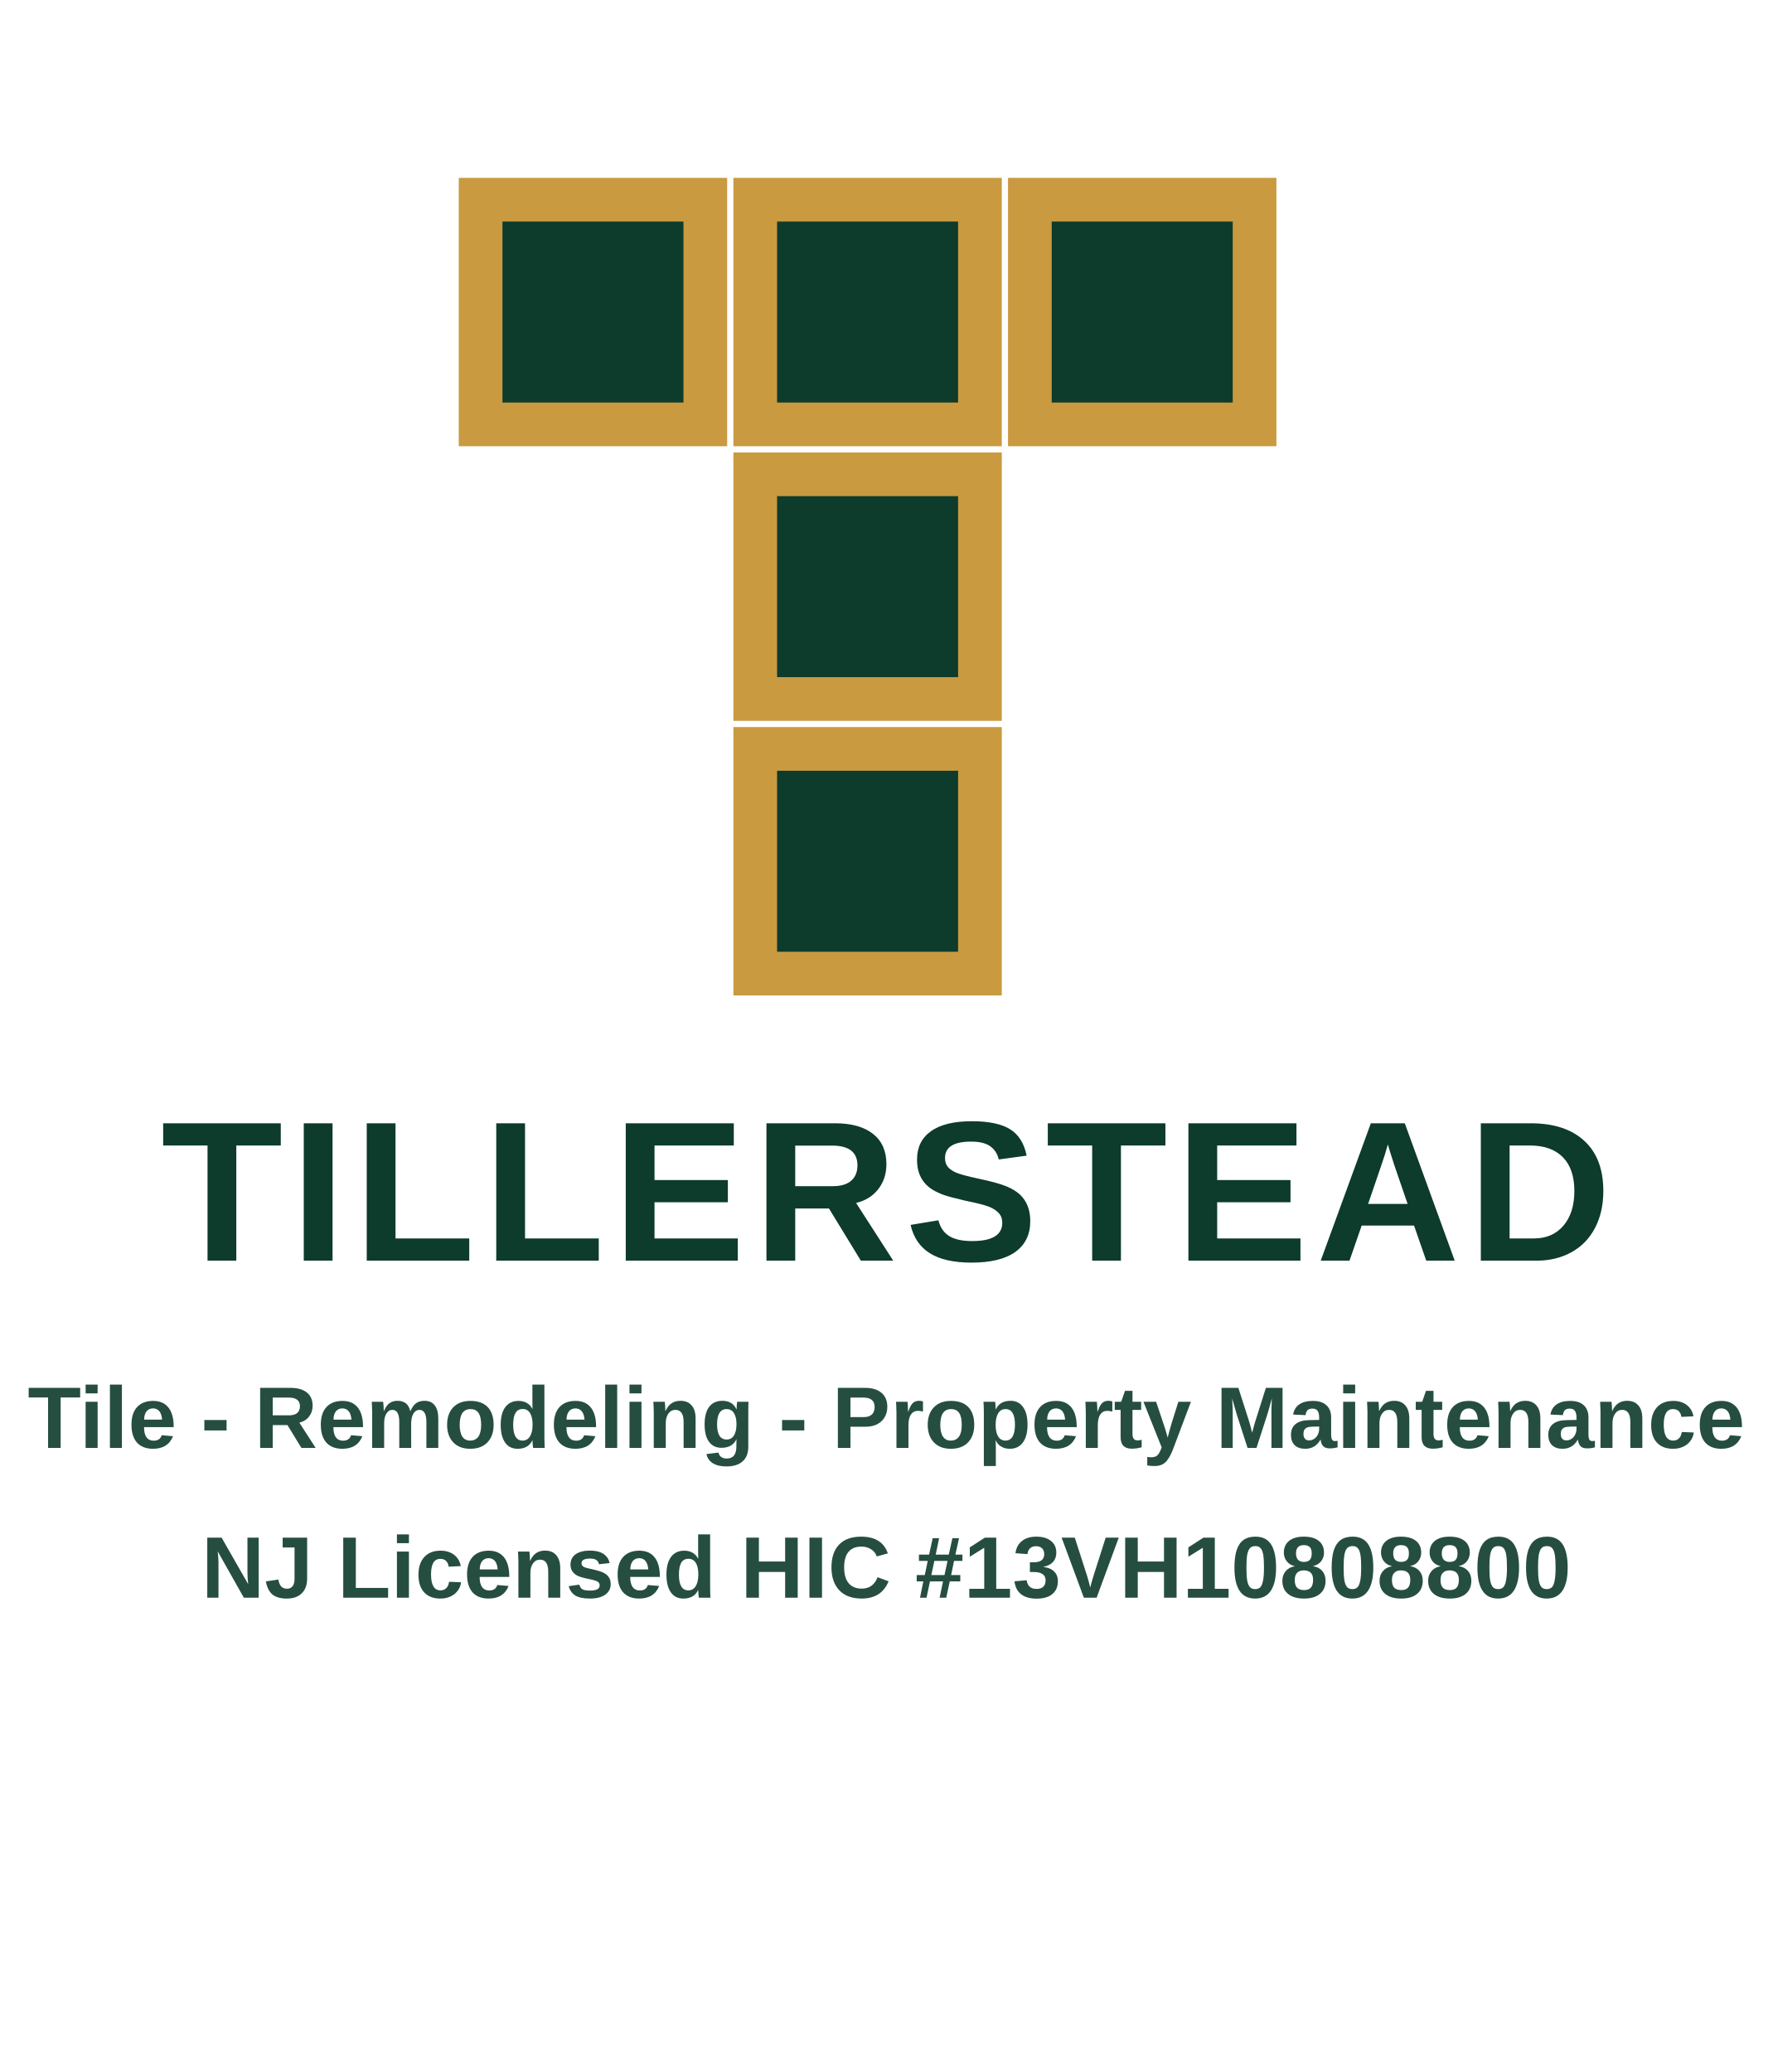
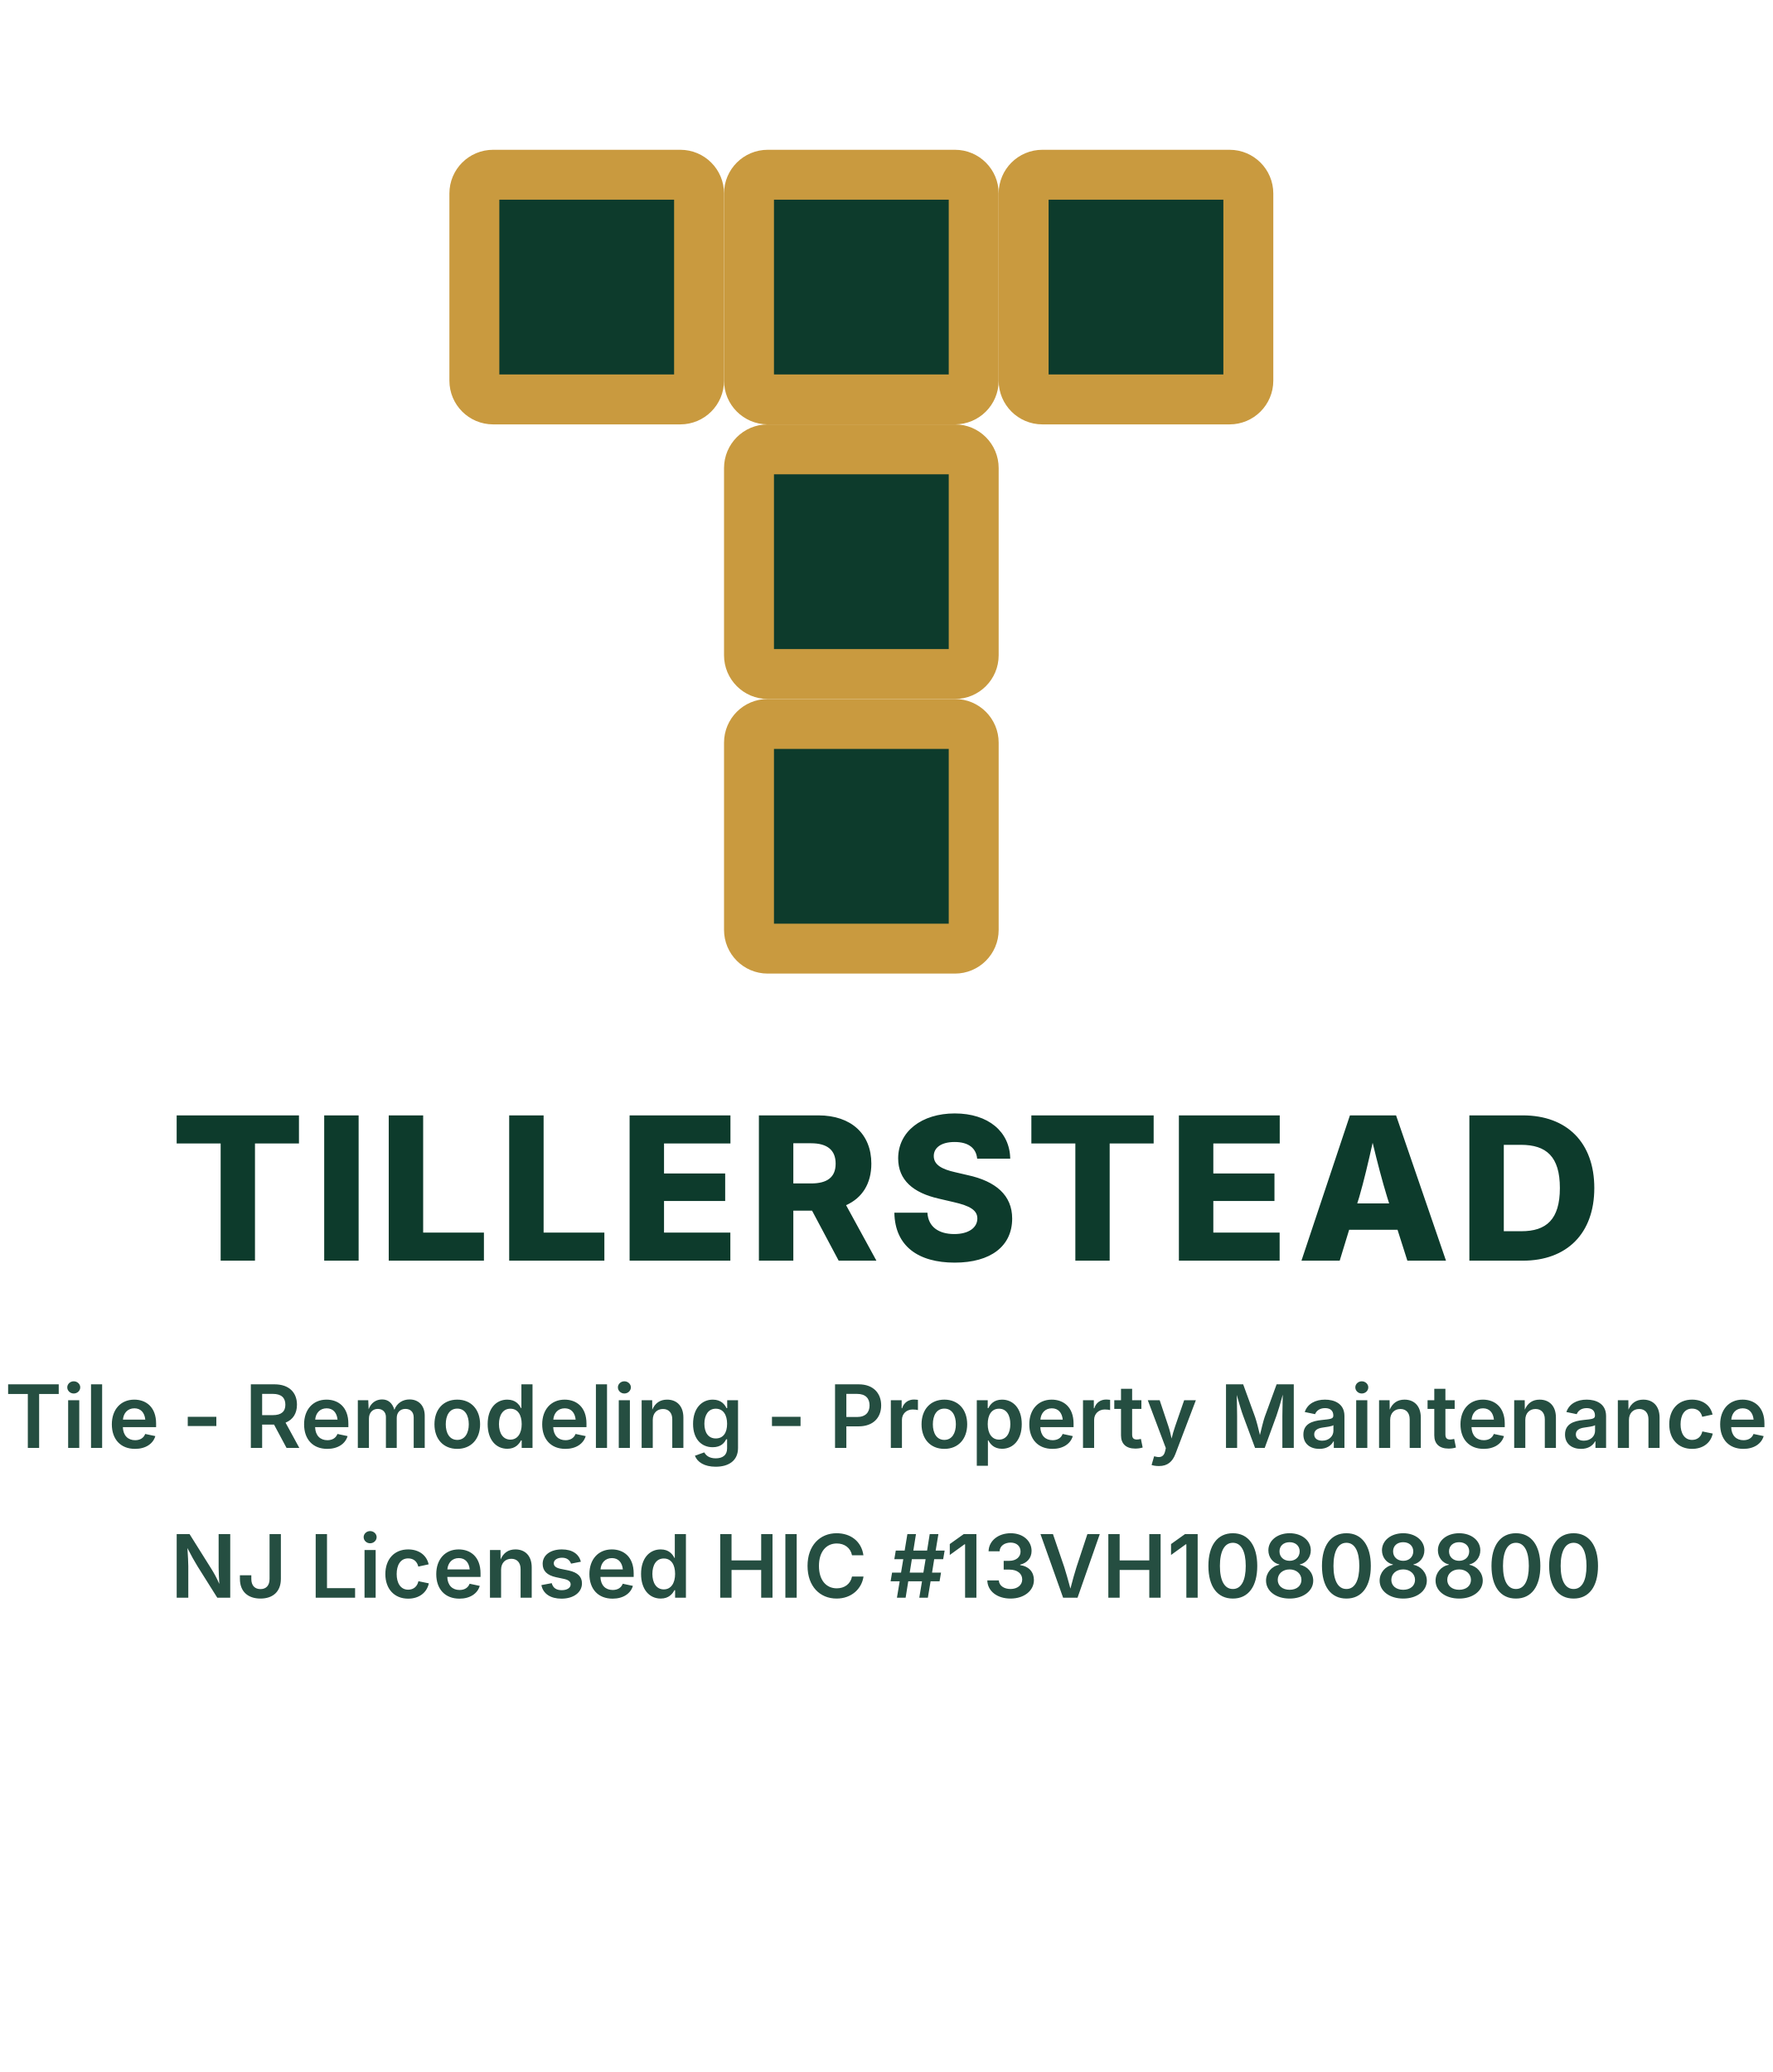
<svg xmlns="http://www.w3.org/2000/svg" viewBox="-12 -12 284 332" role="img" aria-labelledby="ts-logo-title ts-logo-desc">
  <style>
-     .t-mark{fill:#0d3b2c;stroke:#c99a3f;stroke-width:7;stroke-linejoin:miter;stroke-linecap:square}
-     .word-main{fill:#0d3b2c;font:700 32px 'Montserrat','Helvetica Neue',Arial,sans-serif;letter-spacing:1.2px;text-anchor:middle}
-     .word-sub{fill:#0d3b2c;font:600 14px 'Montserrat','Helvetica Neue',Arial,sans-serif;opacity:.9;text-anchor:middle}
+     .tile{fill:#0d3b2c;stroke:#c99a3f;stroke-linejoin:miter;stroke-linecap:square;stroke-width:8}
+     .word-main{fill:#0d3b2c;font:800 32px 'Inter','Manrope',system-ui,-apple-system,BlinkMacSystemFont,'Segoe UI',sans-serif;letter-spacing:1.2px;text-anchor:middle}
+     .word-sub{fill:#0d3b2c;font:600 14px 'Inter','Manrope',system-ui,-apple-system,BlinkMacSystemFont,'Segoe UI',sans-serif;opacity:.9;text-anchor:middle}
  </style>
-   <path class="t-mark" transform="translate(65 20)" d="M0 0h36v36H0zM44 0h36v36H44zM88 0h36v36h-36zM44 44h36v36H44zM44 88h36v36H44z" />
+   <g transform="translate(64 16)">
+     <rect class="tile" x="0" y="0" width="36" height="36" rx="3" />
+     <rect class="tile" x="44" y="0" width="36" height="36" rx="3" />
+     <rect class="tile" x="88" y="0" width="36" height="36" rx="3" />
+     <rect class="tile" x="44" y="44" width="36" height="36" rx="3" />
+     <rect class="tile" x="44" y="88" width="36" height="36" rx="3" />
+   </g>
  <text x="130" y="190" class="word-main">TILLERSTEAD</text>
  <text x="130" y="220" class="word-sub">Tile - Remodeling - Property Maintenance</text>
  <text x="130" y="244" class="word-sub" font-size="12">NJ Licensed HIC #13VH10808800</text>
</svg>
